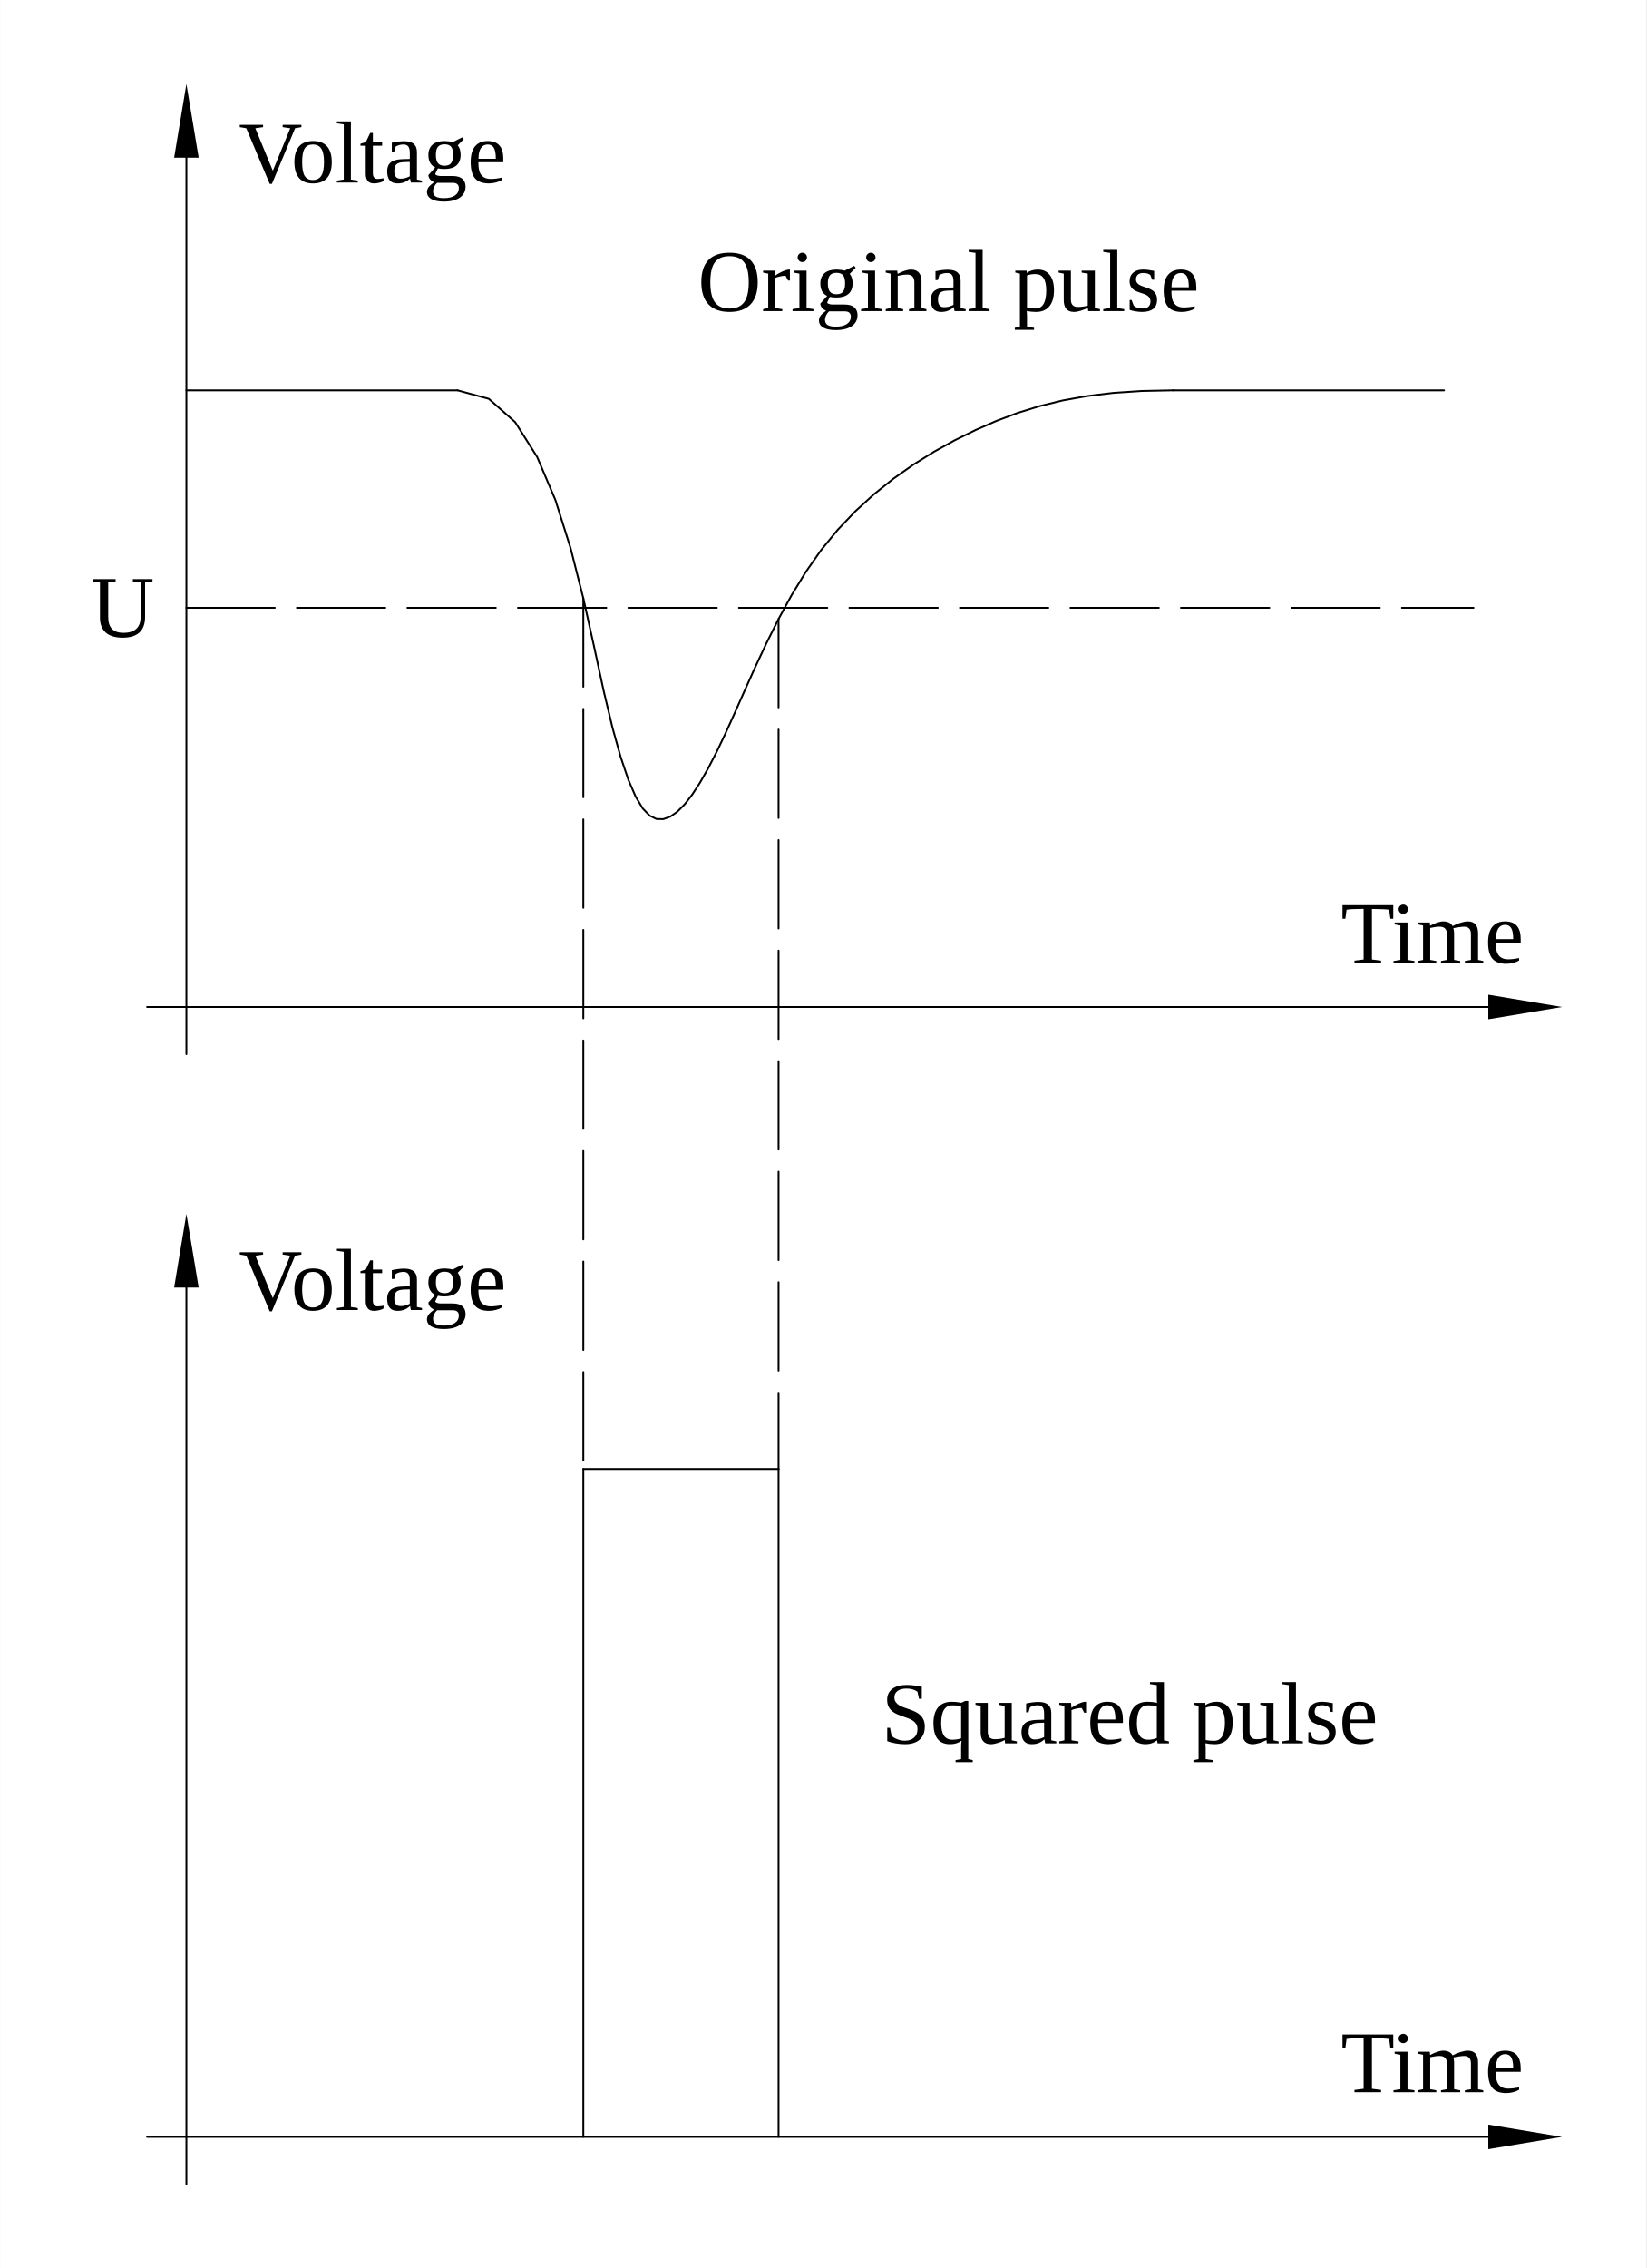
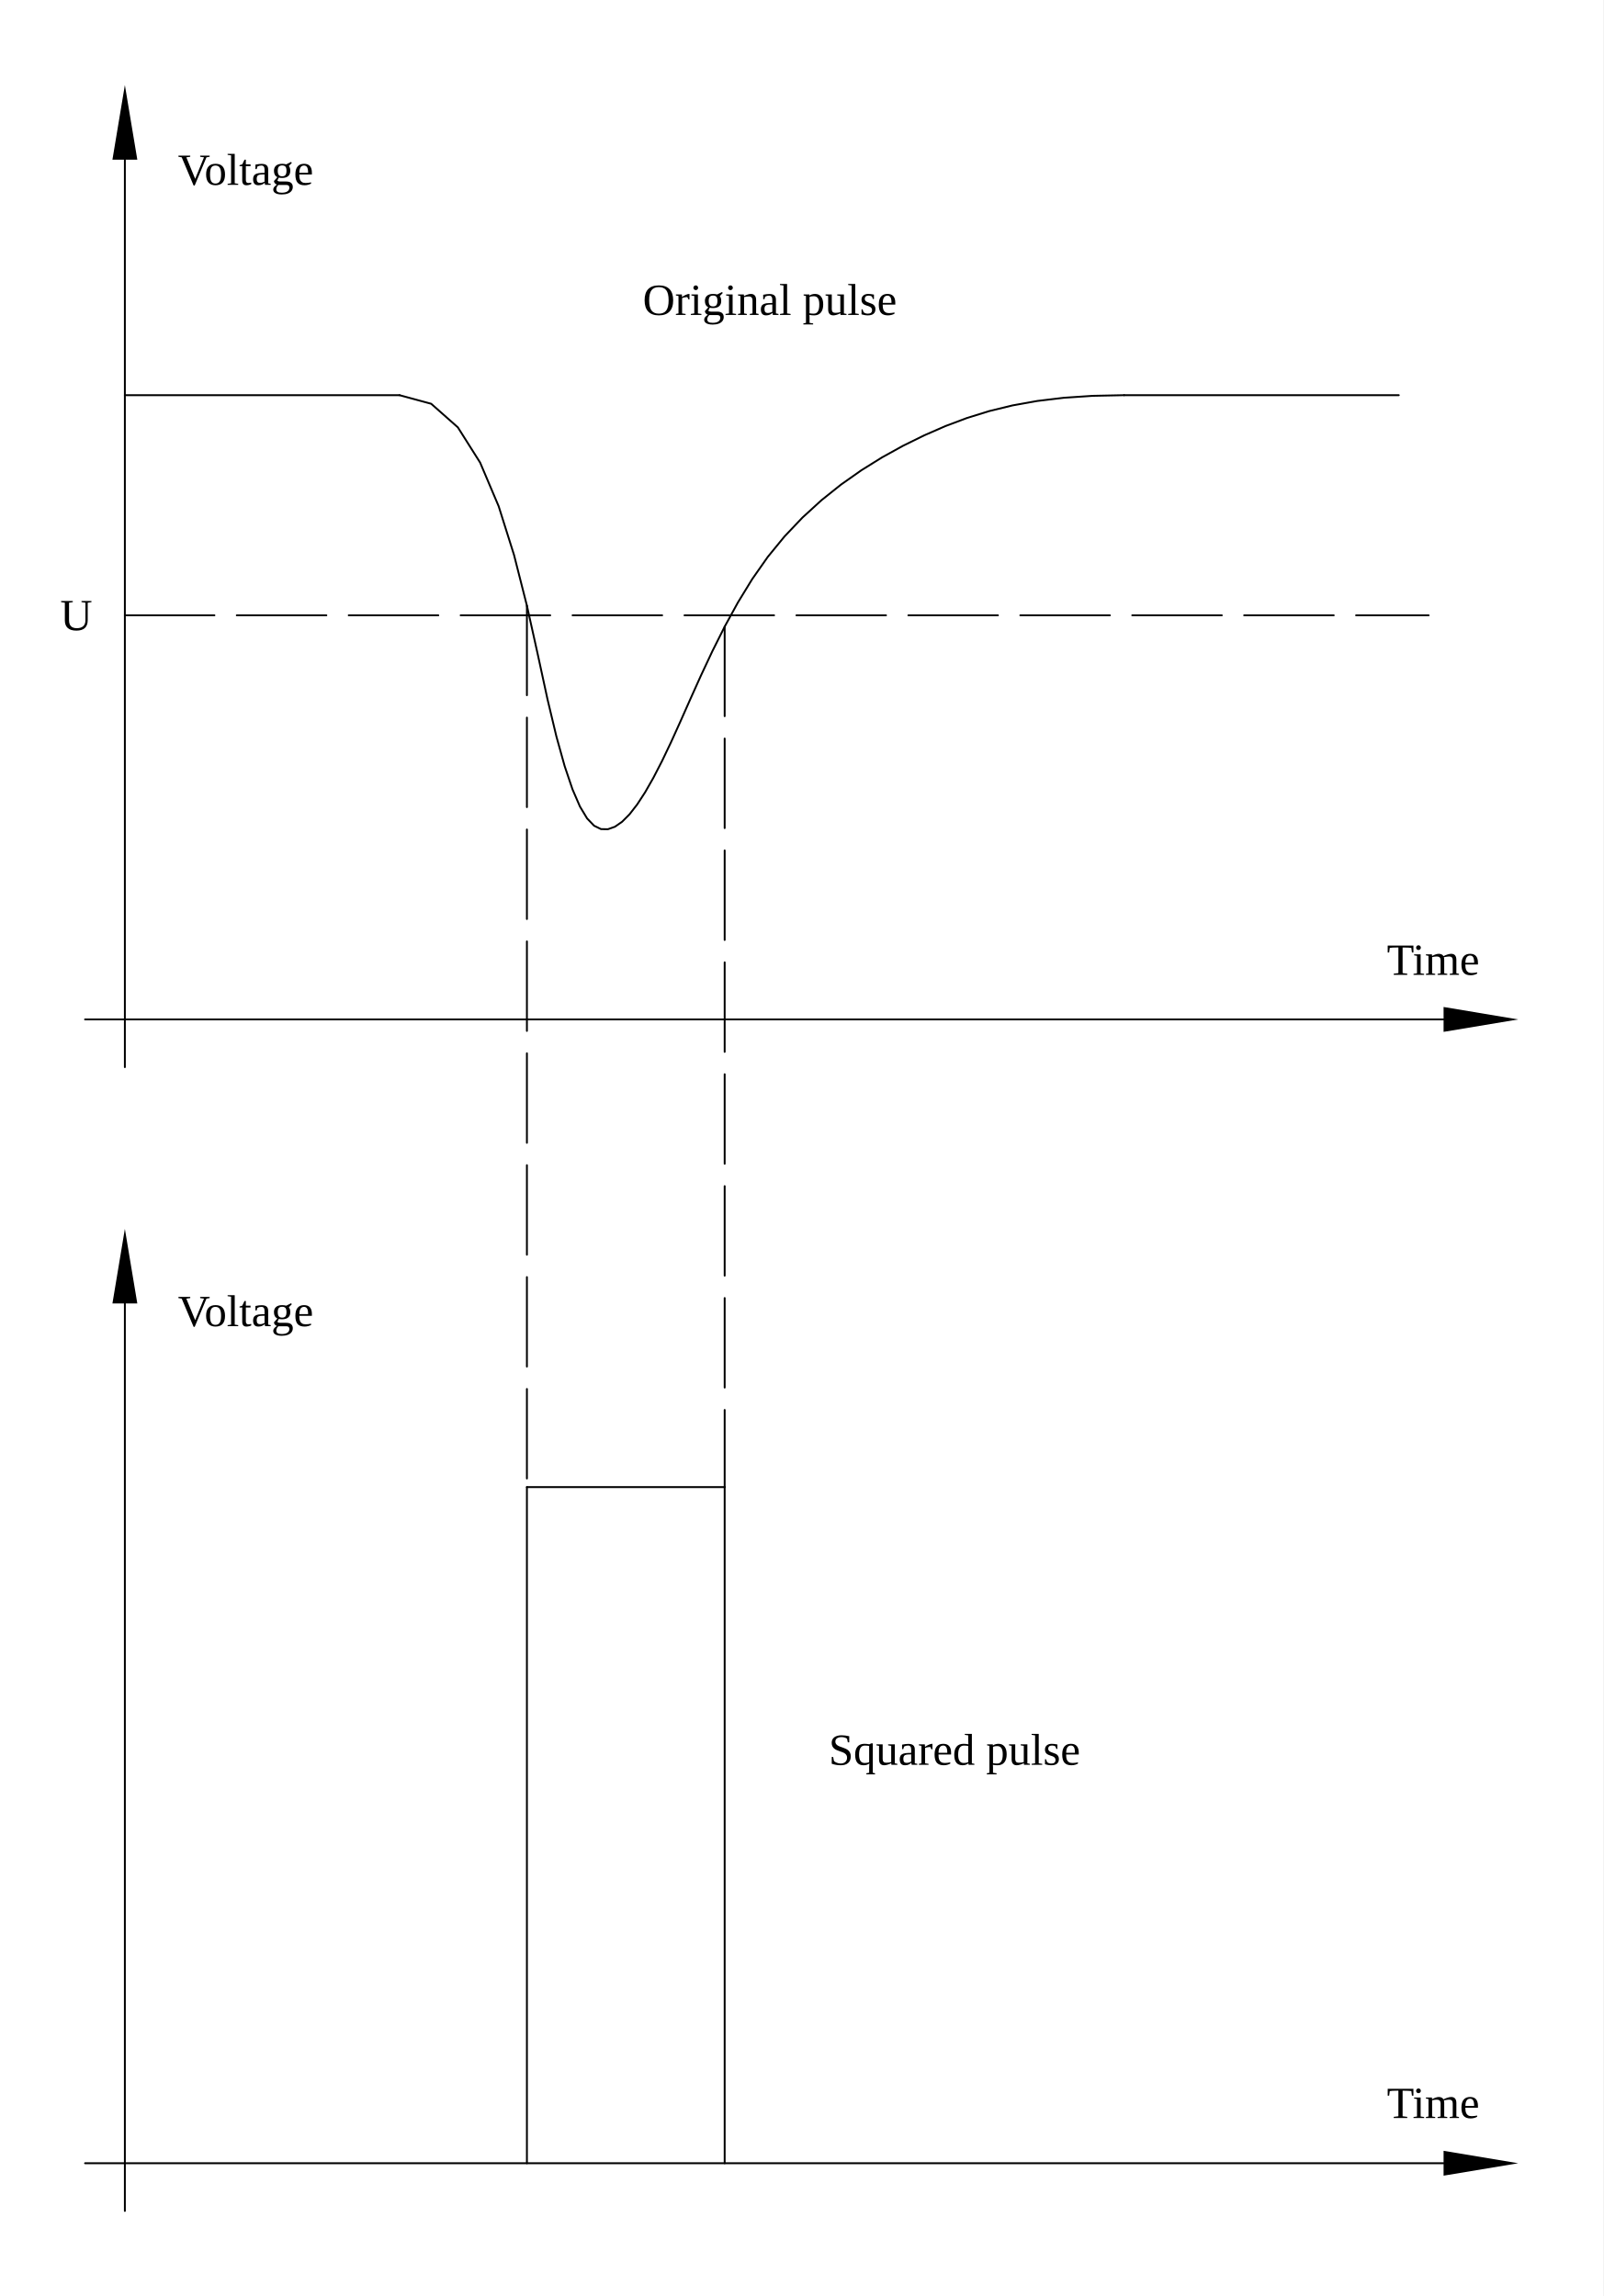
- <svg xmlns="http://www.w3.org/2000/svg" width="208.0mm" height="286.5mm" viewBox="-40000 405291 448282 617583">
+ <svg xmlns="http://www.w3.org/2000/svg" width="200.0mm" height="286.5mm" viewBox="-22847 405291 431129 617583">
  <defs>
    <style>.C1 {stroke: none; stroke-width: none; stroke-opacity: 1.000; fill: #000000; fill-opacity: 1.000;}</style>
    <style>.C2 {stroke: #000000; stroke-width: 502; stroke-opacity: 1.000; fill: none; fill-opacity: 1.000;}</style>
  </defs>
-   <rect fill="#ffffff" x="-40000" y="405291" width="448282" height="617583" fill-opacity="1.0" />
+   <rect fill="#ffffff" x="-22847" y="405291" width="431129" height="617583" fill-opacity="1.0" />
  <g stroke-linecap="round" stroke-linejoin="round">
    <path d="M 84596 511586 l 0 0 l 8508 2309 l 7168 6339 l 5993 9485 l 4983 11747 l 4138 13125 l 3459 13620 l 2944 13232 l 2595 11960 l 2388 9982 l 2231 8010 l 2102 6222 l 1999 4618 l 1924 3197 l 1876 1961 l 1855 908 l 1861 39 l 1892 -674 l 1936 -1345 l 1990 -2001 l 2055 -2642 l 2130 -3269 l 2216 -3881 l 2312 -4478 l 2419 -5061 l 2539 -5610 l 2685 -6049 l 2861 -6358 l 3066 -6537 l 3300 -6588 l 3563 -6508 l 3856 -6299 l 4178 -5961 l 4517 -5518 l 4822 -5070 l 5081 -4642 l 5295 -4233 l 5462 -3845 l 5583 -3476 l 5658 -3127 l 5688 -2798 l 5696 -2485 l 5781 -2171 l 5970 -1851 l 6260 -1526 l 6653 -1196 l 7149 -861 l 7747 -520 l 8447 -175" class="C2" />
    <path d="M 365342 679497 l -365316 0" class="C2" />
    <path d="M 10731 448230 l -0 244101" class="C2" />
    <path d="M 10731 511586 l 73865 0" class="C2" />
    <path d="M 7387 448230 l 6689 0 -3344 -20066 Z" class="C1" />
    <path d="M 365342 676153 l 0 6689 20066 -3344 Z" class="C1" />
    <path d="M 279428 511586 l 73865 -0" class="C2" />
    <path d="M 10731 755899 l -0 244101" class="C2" />
    <path d="M 7387 755899 l 6689 0 -3344 -20066 Z" class="C1" />
    <path d="M 365342 987166 l -365316 0" class="C2" />
    <path d="M 365342 983822 l 0 6689 20066 -3344 Z" class="C1" />
    <path d="M 10731 570803 l 24079 0 m 6020 0 l 24079 0 m 6020 0 l 24079 0 m 6020 0 l 24079 0 m 6020 0 l 24079 0 m 6020 0 l 24079 0 m 6020 0 l 24079 0 m 6020 0 l 24079 0 m 6020 0 l 24079 0 m 6020 0 l 24079 0 m 6020 0 l 24079 0 m 6020 0 l 19495 0" class="C2" />
    <path d="M 118844 568211 l 0 24079 m 0 6020 l 0 24079 m 0 6020 l 0 24079 m 0 6020 l 0 24079 m 0 6020 l 0 24079 m 0 6020 l 0 24079 m 0 6020 l 0 24079 m 0 6020 l 0 24079" class="C2" />
    <path d="M 172020 573847 l 0 24079 m 0 6020 l 0 24079 m 0 6020 l 0 24079 m 0 6020 l 0 24079 m 0 6020 l 0 24079 m 0 6020 l 0 24079 m 0 6020 l 0 24079 m 0 6020 l 0 20757" class="C2" />
    <path d="M 118844 805296 l 53176 0" class="C2" />
    <path d="M 118844 805296 l 0 181870" class="C2" />
    <path d="M 172020 805296 l 0 181870" class="C2" />
  </g>
-   <text transform="translate(25000 455000) scale(4)" font-family="'Times New Roman', Times, serif" font-size="6000" text-anchor="start" fill="#000000">Voltage</text>
-   <text transform="translate(2000 578700) scale(4)" font-family="'Times New Roman', Times, serif" font-size="6000" text-anchor="end" fill="#000000">U</text>
-   <text transform="translate(375000 667500) scale(4)" font-family="'Times New Roman', Times, serif" font-size="6000" text-anchor="end" fill="#000000">Time</text>
-   <text transform="translate(150000 490000) scale(4)" font-family="'Times New Roman', Times, serif" font-size="6000" text-anchor="start" fill="#000000">Original pulse</text>
-   <text transform="translate(25000 762000) scale(4)" font-family="'Times New Roman', Times, serif" font-size="6000" text-anchor="start" fill="#000000">Voltage</text>
-   <text transform="translate(375000 975000) scale(4)" font-family="'Times New Roman', Times, serif" font-size="6000" text-anchor="end" fill="#000000">Time</text>
-   <text transform="translate(200000 880000) scale(4)" font-family="'Times New Roman', Times, serif" font-size="6000" text-anchor="start" fill="#000000">Squared pulse</text>
+   <text transform="translate(25000 455000) scale(2)" font-family="'Times New Roman', Times, serif" font-size="6000" text-anchor="start" fill="#000000">Voltage</text>
+   <text transform="translate(2000 574800) scale(2)" font-family="'Times New Roman', Times, serif" font-size="6000" text-anchor="end" fill="#000000">U</text>
+   <text transform="translate(375000 667500) scale(2)" font-family="'Times New Roman', Times, serif" font-size="6000" text-anchor="end" fill="#000000">Time</text>
+   <text transform="translate(150000 490000) scale(2)" font-family="'Times New Roman', Times, serif" font-size="6000" text-anchor="start" fill="#000000">Original pulse</text>
+   <text transform="translate(25000 762000) scale(2)" font-family="'Times New Roman', Times, serif" font-size="6000" text-anchor="start" fill="#000000">Voltage</text>
+   <text transform="translate(375000 975000) scale(2)" font-family="'Times New Roman', Times, serif" font-size="6000" text-anchor="end" fill="#000000">Time</text>
+   <text transform="translate(200000 880000) scale(2)" font-family="'Times New Roman', Times, serif" font-size="6000" text-anchor="start" fill="#000000">Squared pulse</text>
</svg>
